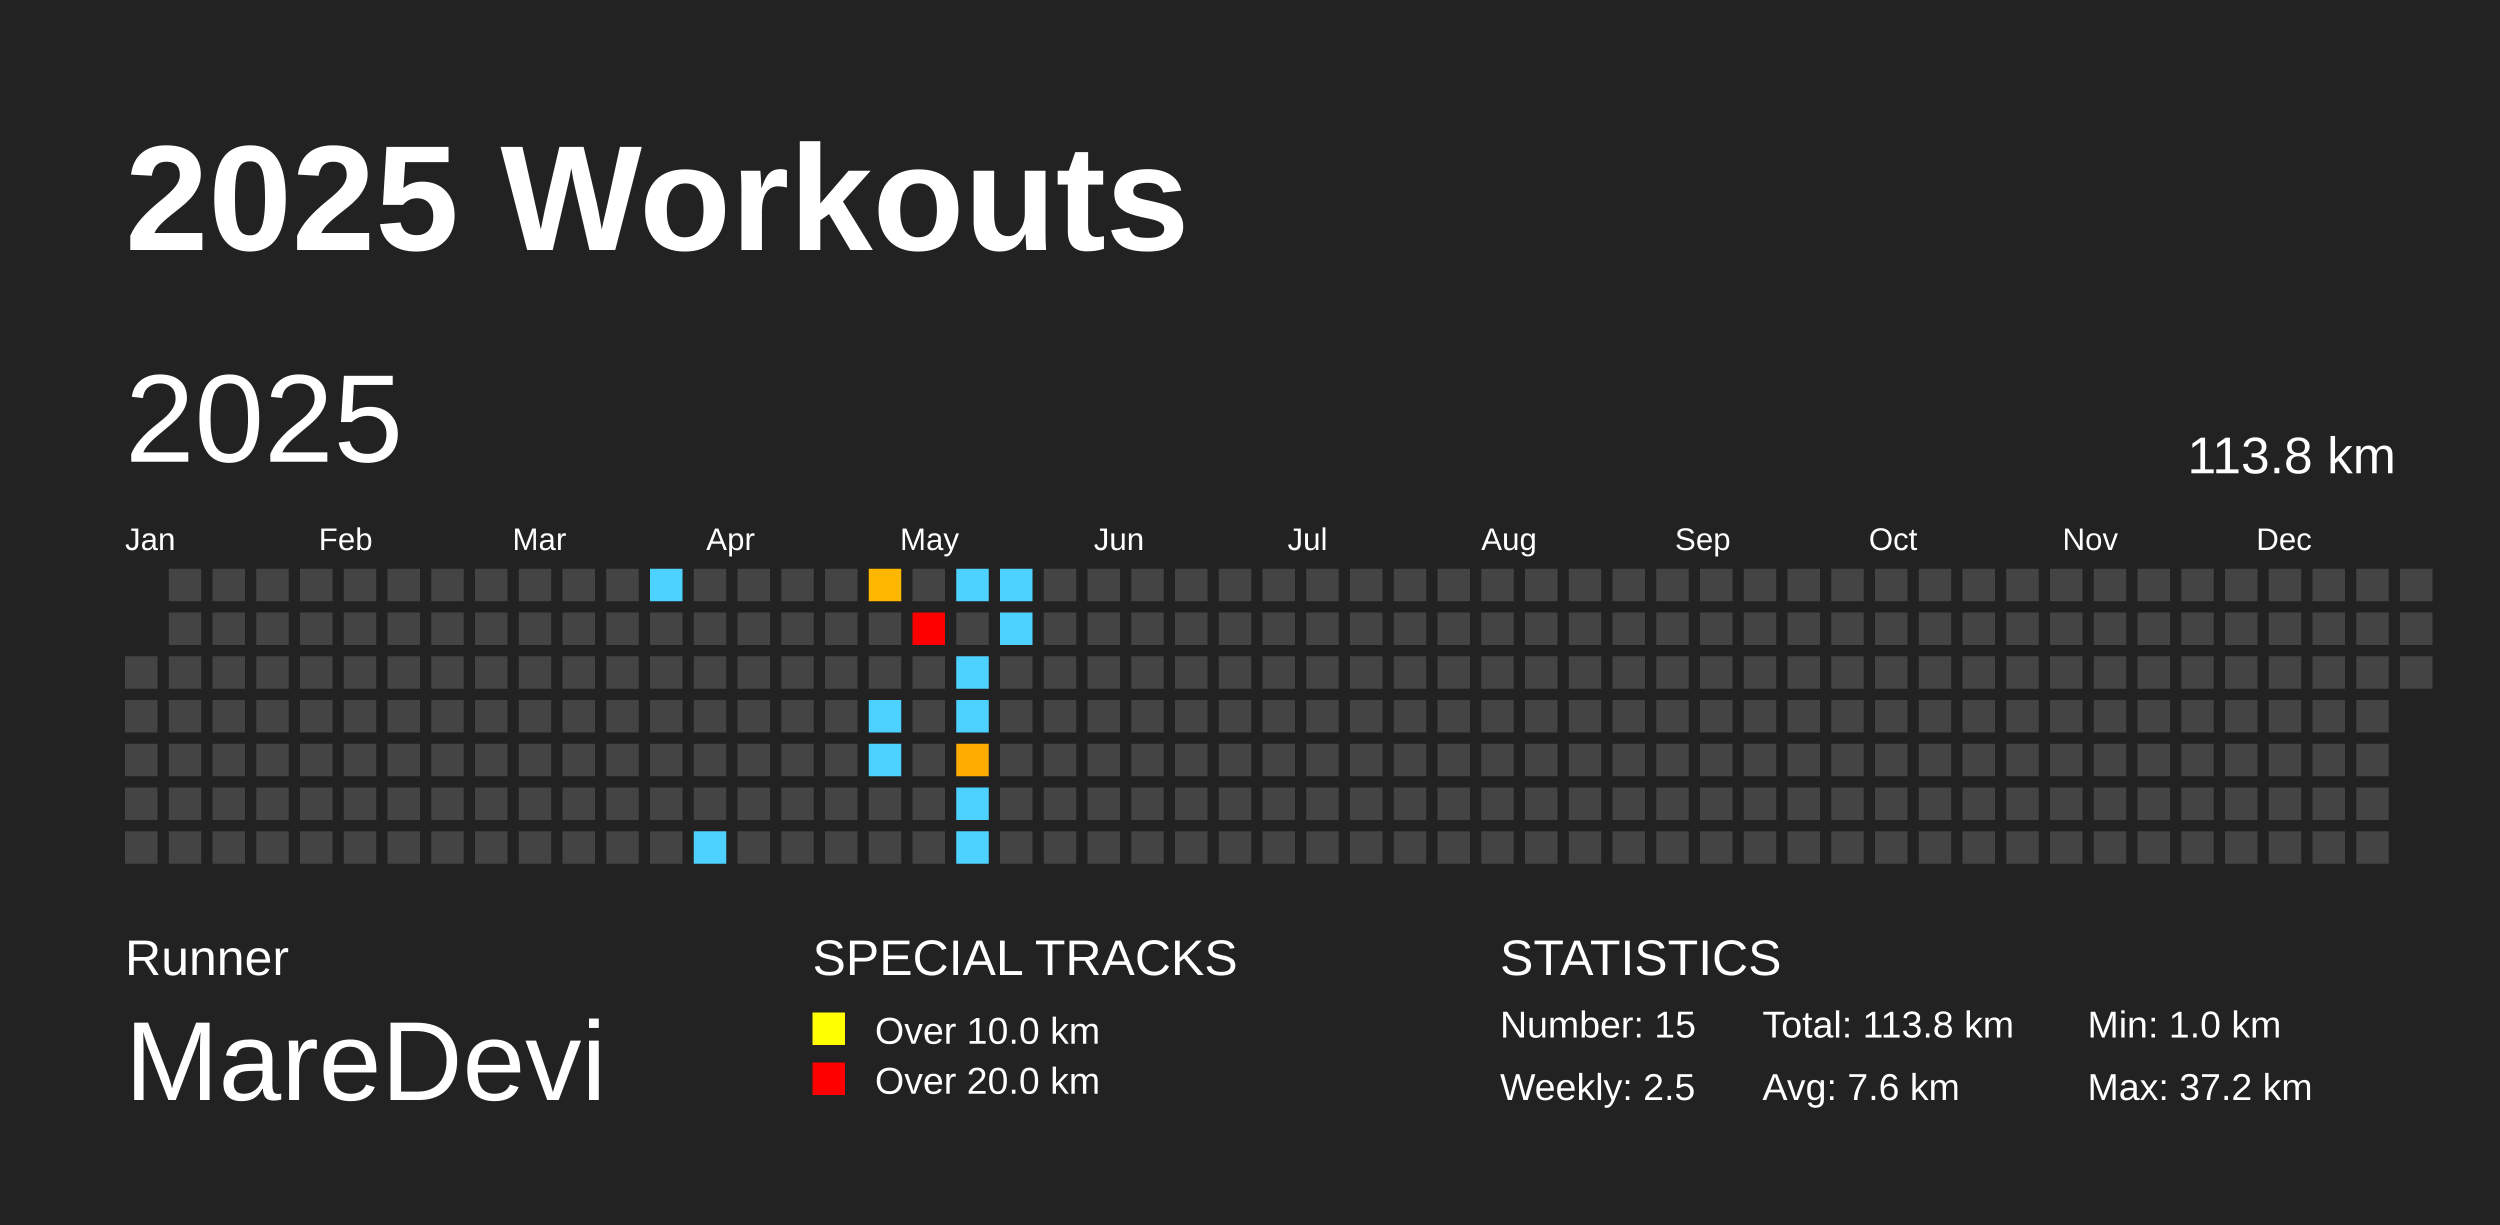
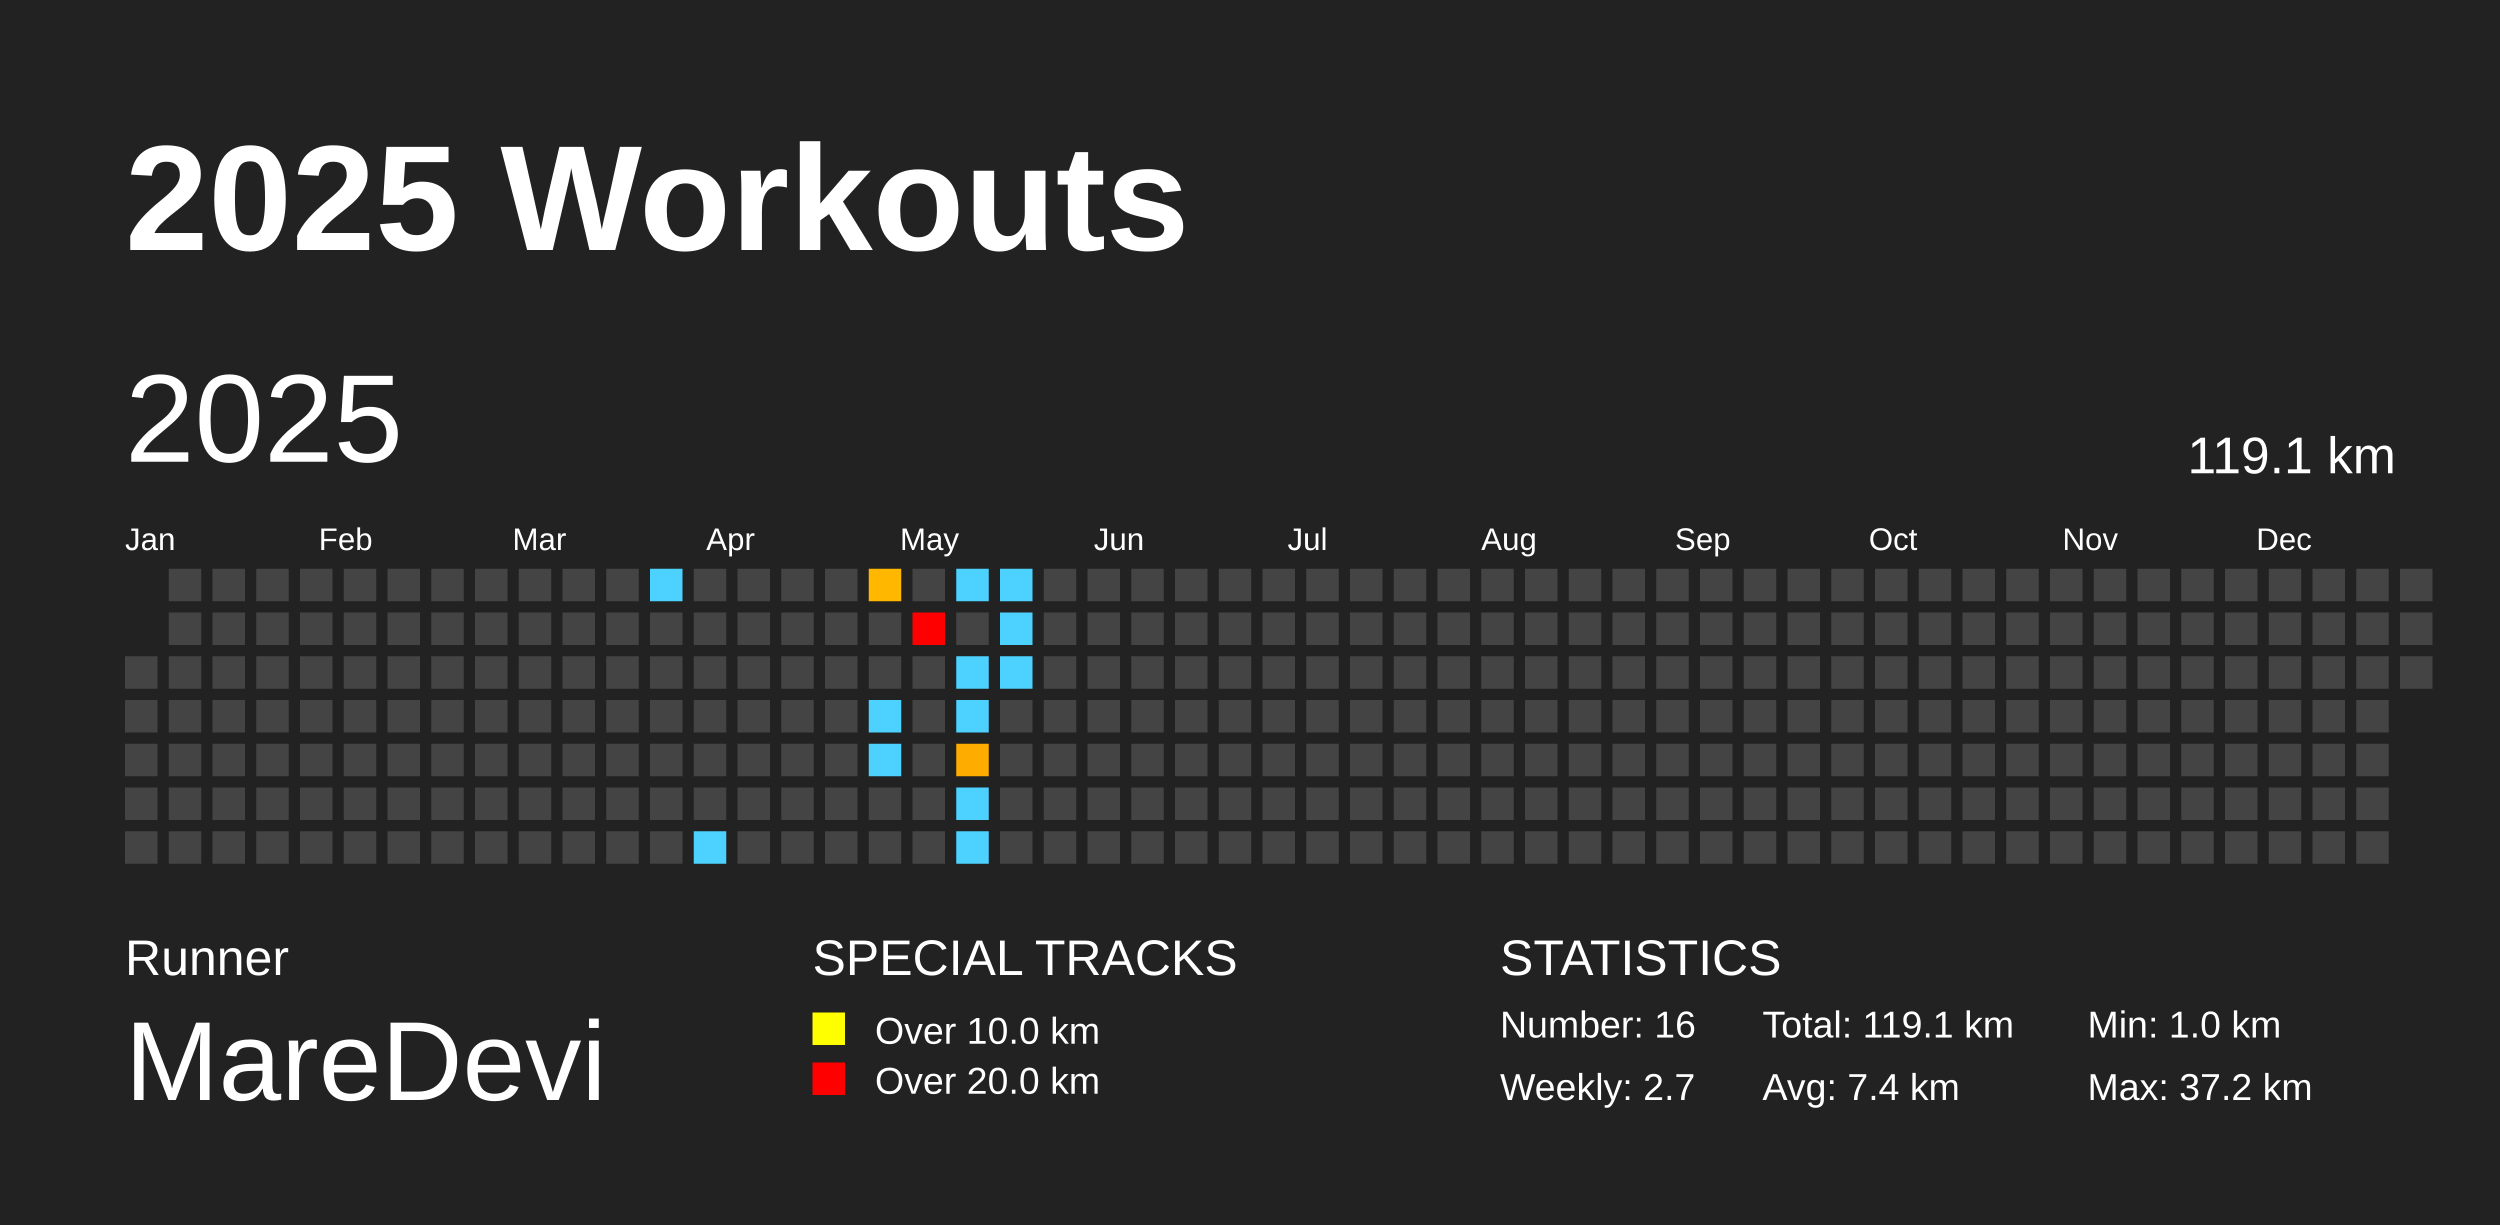
<svg xmlns="http://www.w3.org/2000/svg" baseProfile="full" height="98mm" version="1.1" viewBox="0,0,200,98" width="200mm">
  <defs />
  <rect fill="#222222" height="98" width="200" x="0" y="0" />
  <text fill="#FFFFFF" style="font-size:12px; font-family:Arial; font-weight:bold;" x="10" y="20">2025 Workouts</text>
  <text fill="#FFFFFF" style="font-size:4px; font-family:Arial" x="10" y="78">Runner</text>
  <text fill="#FFFFFF" style="font-size:9px; font-family:Arial" x="10" y="88">MareDevi</text>
  <text fill="#FFFFFF" style="font-size:4px; font-family:Arial" x="65" y="78">SPECIAL TRACKS</text>
  <rect fill="yellow" height="2.6" width="2.6" x="65" y="81" />
  <text fill="#FFFFFF" style="font-size:3px; font-family:Arial" x="70" y="83.5">Over 10.0 km</text>
  <rect fill="red" height="2.6" width="2.6" x="65" y="85" />
  <text fill="#FFFFFF" style="font-size:3px; font-family:Arial" x="70" y="87.5">Over 20.0 km</text>
  <text fill="#FFFFFF" style="font-size:4px; font-family:Arial" x="120" y="78">STATISTICS</text>
-   <text fill="#FFFFFF" style="font-size:3px; font-family:Arial" x="120" y="83">Number: 15</text>
-   <text fill="#FFFFFF" style="font-size:3px; font-family:Arial" x="120" y="88">Weekly: 2.5</text>
-   <text fill="#FFFFFF" style="font-size:3px; font-family:Arial" x="141" y="83">Total: 113.8 km</text>
-   <text fill="#FFFFFF" style="font-size:3px; font-family:Arial" x="141" y="88">Avg: 7.6 km</text>
+   <text fill="#FFFFFF" style="font-size:3px; font-family:Arial" x="120" y="83">Number: 16</text>
+   <text fill="#FFFFFF" style="font-size:3px; font-family:Arial" x="120" y="88">Weekly: 2.7</text>
+   <text fill="#FFFFFF" style="font-size:3px; font-family:Arial" x="141" y="83">Total: 119.1 km</text>
+   <text fill="#FFFFFF" style="font-size:3px; font-family:Arial" x="141" y="88">Avg: 7.4 km</text>
  <text fill="#FFFFFF" style="font-size:3px; font-family:Arial" x="167" y="83">Min: 1.0 km</text>
  <text fill="#FFFFFF" style="font-size:3px; font-family:Arial" x="167" y="88">Max: 37.2 km</text>
  <text dominant-baseline="hanging" fill="#FFFFFF" style="font-size:10.0px; font-family:Arial;" x="10" y="30">2025</text>
-   <text dominant-baseline="hanging" fill="#FFFFFF" style="font-size:4.125px; font-family:Arial;" x="175" y="35">113.8 km</text>
+   <text dominant-baseline="hanging" fill="#FFFFFF" style="font-size:4.125px; font-family:Arial;" x="175" y="35">119.1 km</text>
  <text fill="#FFFFFF" style="font-size:2.5px; font-family:Arial" x="10.0" y="44">Jan</text>
  <text fill="#FFFFFF" style="font-size:2.5px; font-family:Arial" x="25.5" y="44">Feb</text>
  <text fill="#FFFFFF" style="font-size:2.5px; font-family:Arial" x="41.0" y="44">Mar</text>
  <text fill="#FFFFFF" style="font-size:2.5px; font-family:Arial" x="56.5" y="44">Apr</text>
  <text fill="#FFFFFF" style="font-size:2.5px; font-family:Arial" x="72.0" y="44">May</text>
  <text fill="#FFFFFF" style="font-size:2.5px; font-family:Arial" x="87.5" y="44">Jun</text>
  <text fill="#FFFFFF" style="font-size:2.5px; font-family:Arial" x="103.0" y="44">Jul</text>
  <text fill="#FFFFFF" style="font-size:2.5px; font-family:Arial" x="118.5" y="44">Aug</text>
  <text fill="#FFFFFF" style="font-size:2.5px; font-family:Arial" x="134.0" y="44">Sep</text>
  <text fill="#FFFFFF" style="font-size:2.5px; font-family:Arial" x="149.5" y="44">Oct</text>
  <text fill="#FFFFFF" style="font-size:2.5px; font-family:Arial" x="165.0" y="44">Nov</text>
  <text fill="#FFFFFF" style="font-size:2.5px; font-family:Arial" x="180.5" y="44">Dec</text>
  <rect fill="#444444" height="2.6" width="2.6" x="10.0" y="52.5" />
  <rect fill="#444444" height="2.6" width="2.6" x="10.0" y="56.0" />
  <rect fill="#444444" height="2.6" width="2.6" x="10.0" y="59.5" />
  <rect fill="#444444" height="2.6" width="2.6" x="10.0" y="63.0" />
  <rect fill="#444444" height="2.6" width="2.6" x="10.0" y="66.5" />
  <rect fill="#444444" height="2.6" width="2.6" x="13.5" y="45.5" />
  <rect fill="#444444" height="2.6" width="2.6" x="13.5" y="49.0" />
  <rect fill="#444444" height="2.6" width="2.6" x="13.5" y="52.5" />
  <rect fill="#444444" height="2.6" width="2.6" x="13.5" y="56.0" />
  <rect fill="#444444" height="2.6" width="2.6" x="13.5" y="59.5" />
  <rect fill="#444444" height="2.6" width="2.6" x="13.5" y="63.0" />
  <rect fill="#444444" height="2.6" width="2.6" x="13.5" y="66.5" />
  <rect fill="#444444" height="2.6" width="2.6" x="17.0" y="45.5" />
  <rect fill="#444444" height="2.6" width="2.6" x="17.0" y="49.0" />
  <rect fill="#444444" height="2.6" width="2.6" x="17.0" y="52.5" />
  <rect fill="#444444" height="2.6" width="2.6" x="17.0" y="56.0" />
  <rect fill="#444444" height="2.6" width="2.6" x="17.0" y="59.5" />
  <rect fill="#444444" height="2.6" width="2.6" x="17.0" y="63.0" />
  <rect fill="#444444" height="2.6" width="2.6" x="17.0" y="66.5" />
  <rect fill="#444444" height="2.6" width="2.6" x="20.5" y="45.5" />
  <rect fill="#444444" height="2.6" width="2.6" x="20.5" y="49.0" />
  <rect fill="#444444" height="2.6" width="2.6" x="20.5" y="52.5" />
  <rect fill="#444444" height="2.6" width="2.6" x="20.5" y="56.0" />
  <rect fill="#444444" height="2.6" width="2.6" x="20.5" y="59.5" />
  <rect fill="#444444" height="2.6" width="2.6" x="20.5" y="63.0" />
  <rect fill="#444444" height="2.6" width="2.6" x="20.5" y="66.5" />
  <rect fill="#444444" height="2.6" width="2.6" x="24.0" y="45.5" />
  <rect fill="#444444" height="2.6" width="2.6" x="24.0" y="49.0" />
  <rect fill="#444444" height="2.6" width="2.6" x="24.0" y="52.5" />
  <rect fill="#444444" height="2.6" width="2.6" x="24.0" y="56.0" />
  <rect fill="#444444" height="2.6" width="2.6" x="24.0" y="59.5" />
  <rect fill="#444444" height="2.6" width="2.6" x="24.0" y="63.0" />
  <rect fill="#444444" height="2.6" width="2.6" x="24.0" y="66.5" />
  <rect fill="#444444" height="2.6" width="2.6" x="27.5" y="45.5" />
  <rect fill="#444444" height="2.6" width="2.6" x="27.5" y="49.0" />
  <rect fill="#444444" height="2.6" width="2.6" x="27.5" y="52.5" />
  <rect fill="#444444" height="2.6" width="2.6" x="27.5" y="56.0" />
  <rect fill="#444444" height="2.6" width="2.6" x="27.5" y="59.5" />
  <rect fill="#444444" height="2.6" width="2.6" x="27.5" y="63.0" />
  <rect fill="#444444" height="2.6" width="2.6" x="27.5" y="66.5" />
  <rect fill="#444444" height="2.6" width="2.6" x="31.0" y="45.5" />
  <rect fill="#444444" height="2.6" width="2.6" x="31.0" y="49.0" />
  <rect fill="#444444" height="2.6" width="2.6" x="31.0" y="52.5" />
  <rect fill="#444444" height="2.6" width="2.6" x="31.0" y="56.0" />
  <rect fill="#444444" height="2.6" width="2.6" x="31.0" y="59.5" />
  <rect fill="#444444" height="2.6" width="2.6" x="31.0" y="63.0" />
  <rect fill="#444444" height="2.6" width="2.6" x="31.0" y="66.5" />
  <rect fill="#444444" height="2.6" width="2.6" x="34.5" y="45.5" />
  <rect fill="#444444" height="2.6" width="2.6" x="34.5" y="49.0" />
  <rect fill="#444444" height="2.6" width="2.6" x="34.5" y="52.5" />
  <rect fill="#444444" height="2.6" width="2.6" x="34.5" y="56.0" />
  <rect fill="#444444" height="2.6" width="2.6" x="34.5" y="59.5" />
  <rect fill="#444444" height="2.6" width="2.6" x="34.5" y="63.0" />
  <rect fill="#444444" height="2.6" width="2.6" x="34.5" y="66.5" />
  <rect fill="#444444" height="2.6" width="2.6" x="38.0" y="45.5" />
  <rect fill="#444444" height="2.6" width="2.6" x="38.0" y="49.0" />
  <rect fill="#444444" height="2.6" width="2.6" x="38.0" y="52.5" />
  <rect fill="#444444" height="2.6" width="2.6" x="38.0" y="56.0" />
  <rect fill="#444444" height="2.6" width="2.6" x="38.0" y="59.5" />
  <rect fill="#444444" height="2.6" width="2.6" x="38.0" y="63.0" />
  <rect fill="#444444" height="2.6" width="2.6" x="38.0" y="66.5" />
  <rect fill="#444444" height="2.6" width="2.6" x="41.5" y="45.5" />
  <rect fill="#444444" height="2.6" width="2.6" x="41.5" y="49.0" />
  <rect fill="#444444" height="2.6" width="2.6" x="41.5" y="52.5" />
  <rect fill="#444444" height="2.6" width="2.6" x="41.5" y="56.0" />
  <rect fill="#444444" height="2.6" width="2.6" x="41.5" y="59.5" />
  <rect fill="#444444" height="2.6" width="2.6" x="41.5" y="63.0" />
  <rect fill="#444444" height="2.6" width="2.6" x="41.5" y="66.5" />
  <rect fill="#444444" height="2.6" width="2.6" x="45.0" y="45.5" />
  <rect fill="#444444" height="2.6" width="2.6" x="45.0" y="49.0" />
  <rect fill="#444444" height="2.6" width="2.6" x="45.0" y="52.5" />
  <rect fill="#444444" height="2.6" width="2.6" x="45.0" y="56.0" />
  <rect fill="#444444" height="2.6" width="2.6" x="45.0" y="59.5" />
  <rect fill="#444444" height="2.6" width="2.6" x="45.0" y="63.0" />
  <rect fill="#444444" height="2.6" width="2.6" x="45.0" y="66.5" />
  <rect fill="#444444" height="2.6" width="2.6" x="48.5" y="45.5" />
  <rect fill="#444444" height="2.6" width="2.6" x="48.5" y="49.0" />
  <rect fill="#444444" height="2.6" width="2.6" x="48.5" y="52.5" />
  <rect fill="#444444" height="2.6" width="2.6" x="48.5" y="56.0" />
  <rect fill="#444444" height="2.6" width="2.6" x="48.5" y="59.5" />
  <rect fill="#444444" height="2.6" width="2.6" x="48.5" y="63.0" />
  <rect fill="#444444" height="2.6" width="2.6" x="48.5" y="66.5" />
  <rect fill="#4dd2ff" height="2.6" width="2.6" x="52.0" y="45.5" />
  <rect fill="#444444" height="2.6" width="2.6" x="52.0" y="49.0" />
  <rect fill="#444444" height="2.6" width="2.6" x="52.0" y="52.5" />
  <rect fill="#444444" height="2.6" width="2.6" x="52.0" y="56.0" />
  <rect fill="#444444" height="2.6" width="2.6" x="52.0" y="59.5" />
  <rect fill="#444444" height="2.6" width="2.6" x="52.0" y="63.0" />
  <rect fill="#444444" height="2.6" width="2.6" x="52.0" y="66.5" />
  <rect fill="#444444" height="2.6" width="2.6" x="55.5" y="45.5" />
  <rect fill="#444444" height="2.6" width="2.6" x="55.5" y="49.0" />
  <rect fill="#444444" height="2.6" width="2.6" x="55.5" y="52.5" />
  <rect fill="#444444" height="2.6" width="2.6" x="55.5" y="56.0" />
  <rect fill="#444444" height="2.6" width="2.6" x="55.5" y="59.5" />
  <rect fill="#444444" height="2.6" width="2.6" x="55.5" y="63.0" />
  <rect fill="#4dd2ff" height="2.6" width="2.6" x="55.5" y="66.5" />
  <rect fill="#444444" height="2.6" width="2.6" x="59.0" y="45.5" />
  <rect fill="#444444" height="2.6" width="2.6" x="59.0" y="49.0" />
  <rect fill="#444444" height="2.6" width="2.6" x="59.0" y="52.5" />
  <rect fill="#444444" height="2.6" width="2.6" x="59.0" y="56.0" />
  <rect fill="#444444" height="2.6" width="2.6" x="59.0" y="59.5" />
  <rect fill="#444444" height="2.6" width="2.6" x="59.0" y="63.0" />
  <rect fill="#444444" height="2.6" width="2.6" x="59.0" y="66.5" />
  <rect fill="#444444" height="2.6" width="2.6" x="62.5" y="45.5" />
  <rect fill="#444444" height="2.6" width="2.6" x="62.5" y="49.0" />
  <rect fill="#444444" height="2.6" width="2.6" x="62.5" y="52.5" />
  <rect fill="#444444" height="2.6" width="2.6" x="62.5" y="56.0" />
  <rect fill="#444444" height="2.6" width="2.6" x="62.5" y="59.5" />
  <rect fill="#444444" height="2.6" width="2.6" x="62.5" y="63.0" />
  <rect fill="#444444" height="2.6" width="2.6" x="62.5" y="66.5" />
  <rect fill="#444444" height="2.6" width="2.6" x="66.0" y="45.5" />
  <rect fill="#444444" height="2.6" width="2.6" x="66.0" y="49.0" />
  <rect fill="#444444" height="2.6" width="2.6" x="66.0" y="52.5" />
  <rect fill="#444444" height="2.6" width="2.6" x="66.0" y="56.0" />
  <rect fill="#444444" height="2.6" width="2.6" x="66.0" y="59.5" />
  <rect fill="#444444" height="2.6" width="2.6" x="66.0" y="63.0" />
  <rect fill="#444444" height="2.6" width="2.6" x="66.0" y="66.5" />
  <rect fill="#ffb700" height="2.6" width="2.6" x="69.5" y="45.5" />
  <rect fill="#444444" height="2.6" width="2.6" x="69.5" y="49.0" />
  <rect fill="#444444" height="2.6" width="2.6" x="69.5" y="52.5" />
  <rect fill="#4dd2ff" height="2.6" width="2.6" x="69.5" y="56.0" />
  <rect fill="#4dd2ff" height="2.6" width="2.6" x="69.5" y="59.5" />
  <rect fill="#444444" height="2.6" width="2.6" x="69.5" y="63.0" />
  <rect fill="#444444" height="2.6" width="2.6" x="69.5" y="66.5" />
  <rect fill="#444444" height="2.6" width="2.6" x="73.0" y="45.5" />
  <rect fill="red" height="2.6" width="2.6" x="73.0" y="49.0" />
  <rect fill="#444444" height="2.6" width="2.6" x="73.0" y="52.5" />
  <rect fill="#444444" height="2.6" width="2.6" x="73.0" y="56.0" />
  <rect fill="#444444" height="2.6" width="2.6" x="73.0" y="59.5" />
  <rect fill="#444444" height="2.6" width="2.6" x="73.0" y="63.0" />
  <rect fill="#444444" height="2.6" width="2.6" x="73.0" y="66.5" />
  <rect fill="#4dd2ff" height="2.6" width="2.6" x="76.5" y="45.5" />
  <rect fill="#444444" height="2.6" width="2.6" x="76.5" y="49.0" />
  <rect fill="#4dd2ff" height="2.6" width="2.6" x="76.5" y="52.5" />
  <rect fill="#4dd2ff" height="2.6" width="2.6" x="76.5" y="56.0" />
  <rect fill="#ffac00" height="2.6" width="2.6" x="76.5" y="59.5" />
  <rect fill="#4dd2ff" height="2.6" width="2.6" x="76.5" y="63.0" />
  <rect fill="#4dd2ff" height="2.6" width="2.6" x="76.5" y="66.5" />
  <rect fill="#4dd2ff" height="2.6" width="2.6" x="80.0" y="45.5" />
  <rect fill="#4dd2ff" height="2.6" width="2.6" x="80.0" y="49.0" />
-   <rect fill="#444444" height="2.6" width="2.6" x="80.0" y="52.5" />
+   <rect fill="#4dd2ff" height="2.6" width="2.6" x="80.0" y="52.5" />
  <rect fill="#444444" height="2.6" width="2.6" x="80.0" y="56.0" />
  <rect fill="#444444" height="2.6" width="2.6" x="80.0" y="59.5" />
  <rect fill="#444444" height="2.6" width="2.6" x="80.0" y="63.0" />
  <rect fill="#444444" height="2.6" width="2.6" x="80.0" y="66.5" />
  <rect fill="#444444" height="2.6" width="2.6" x="83.5" y="45.5" />
  <rect fill="#444444" height="2.6" width="2.6" x="83.5" y="49.0" />
  <rect fill="#444444" height="2.6" width="2.6" x="83.5" y="52.5" />
  <rect fill="#444444" height="2.6" width="2.6" x="83.5" y="56.0" />
  <rect fill="#444444" height="2.6" width="2.6" x="83.5" y="59.5" />
  <rect fill="#444444" height="2.6" width="2.6" x="83.5" y="63.0" />
  <rect fill="#444444" height="2.6" width="2.6" x="83.5" y="66.5" />
  <rect fill="#444444" height="2.6" width="2.6" x="87.0" y="45.5" />
  <rect fill="#444444" height="2.6" width="2.6" x="87.0" y="49.0" />
  <rect fill="#444444" height="2.6" width="2.6" x="87.0" y="52.5" />
  <rect fill="#444444" height="2.6" width="2.6" x="87.0" y="56.0" />
  <rect fill="#444444" height="2.6" width="2.6" x="87.0" y="59.5" />
  <rect fill="#444444" height="2.6" width="2.6" x="87.0" y="63.0" />
  <rect fill="#444444" height="2.6" width="2.6" x="87.0" y="66.5" />
  <rect fill="#444444" height="2.6" width="2.6" x="90.5" y="45.5" />
  <rect fill="#444444" height="2.6" width="2.6" x="90.5" y="49.0" />
  <rect fill="#444444" height="2.6" width="2.6" x="90.5" y="52.5" />
  <rect fill="#444444" height="2.6" width="2.6" x="90.5" y="56.0" />
  <rect fill="#444444" height="2.6" width="2.6" x="90.5" y="59.5" />
  <rect fill="#444444" height="2.6" width="2.6" x="90.5" y="63.0" />
  <rect fill="#444444" height="2.6" width="2.6" x="90.5" y="66.5" />
  <rect fill="#444444" height="2.6" width="2.6" x="94.0" y="45.5" />
  <rect fill="#444444" height="2.6" width="2.6" x="94.0" y="49.0" />
  <rect fill="#444444" height="2.6" width="2.6" x="94.0" y="52.5" />
  <rect fill="#444444" height="2.6" width="2.6" x="94.0" y="56.0" />
  <rect fill="#444444" height="2.6" width="2.6" x="94.0" y="59.5" />
  <rect fill="#444444" height="2.6" width="2.6" x="94.0" y="63.0" />
  <rect fill="#444444" height="2.6" width="2.6" x="94.0" y="66.5" />
  <rect fill="#444444" height="2.6" width="2.6" x="97.5" y="45.5" />
  <rect fill="#444444" height="2.6" width="2.6" x="97.5" y="49.0" />
  <rect fill="#444444" height="2.6" width="2.6" x="97.5" y="52.5" />
  <rect fill="#444444" height="2.6" width="2.6" x="97.5" y="56.0" />
  <rect fill="#444444" height="2.6" width="2.6" x="97.5" y="59.5" />
  <rect fill="#444444" height="2.6" width="2.6" x="97.5" y="63.0" />
  <rect fill="#444444" height="2.6" width="2.6" x="97.5" y="66.5" />
  <rect fill="#444444" height="2.6" width="2.6" x="101.0" y="45.5" />
  <rect fill="#444444" height="2.6" width="2.6" x="101.0" y="49.0" />
  <rect fill="#444444" height="2.6" width="2.6" x="101.0" y="52.5" />
  <rect fill="#444444" height="2.6" width="2.6" x="101.0" y="56.0" />
  <rect fill="#444444" height="2.6" width="2.6" x="101.0" y="59.5" />
  <rect fill="#444444" height="2.6" width="2.6" x="101.0" y="63.0" />
  <rect fill="#444444" height="2.6" width="2.6" x="101.0" y="66.5" />
  <rect fill="#444444" height="2.6" width="2.6" x="104.5" y="45.5" />
  <rect fill="#444444" height="2.6" width="2.6" x="104.5" y="49.0" />
  <rect fill="#444444" height="2.6" width="2.6" x="104.5" y="52.5" />
  <rect fill="#444444" height="2.6" width="2.6" x="104.5" y="56.0" />
  <rect fill="#444444" height="2.6" width="2.6" x="104.5" y="59.5" />
  <rect fill="#444444" height="2.6" width="2.6" x="104.5" y="63.0" />
  <rect fill="#444444" height="2.6" width="2.6" x="104.5" y="66.5" />
  <rect fill="#444444" height="2.6" width="2.6" x="108.0" y="45.5" />
  <rect fill="#444444" height="2.6" width="2.6" x="108.0" y="49.0" />
  <rect fill="#444444" height="2.6" width="2.6" x="108.0" y="52.5" />
  <rect fill="#444444" height="2.6" width="2.6" x="108.0" y="56.0" />
  <rect fill="#444444" height="2.6" width="2.6" x="108.0" y="59.5" />
  <rect fill="#444444" height="2.6" width="2.6" x="108.0" y="63.0" />
  <rect fill="#444444" height="2.6" width="2.6" x="108.0" y="66.5" />
  <rect fill="#444444" height="2.6" width="2.6" x="111.5" y="45.5" />
  <rect fill="#444444" height="2.6" width="2.6" x="111.5" y="49.0" />
  <rect fill="#444444" height="2.6" width="2.6" x="111.5" y="52.5" />
  <rect fill="#444444" height="2.6" width="2.6" x="111.5" y="56.0" />
  <rect fill="#444444" height="2.6" width="2.6" x="111.5" y="59.5" />
  <rect fill="#444444" height="2.6" width="2.6" x="111.5" y="63.0" />
  <rect fill="#444444" height="2.6" width="2.6" x="111.5" y="66.5" />
  <rect fill="#444444" height="2.6" width="2.6" x="115.0" y="45.5" />
  <rect fill="#444444" height="2.6" width="2.6" x="115.0" y="49.0" />
  <rect fill="#444444" height="2.6" width="2.6" x="115.0" y="52.5" />
  <rect fill="#444444" height="2.6" width="2.6" x="115.0" y="56.0" />
  <rect fill="#444444" height="2.6" width="2.6" x="115.0" y="59.5" />
  <rect fill="#444444" height="2.6" width="2.6" x="115.0" y="63.0" />
  <rect fill="#444444" height="2.6" width="2.6" x="115.0" y="66.5" />
  <rect fill="#444444" height="2.6" width="2.6" x="118.5" y="45.5" />
  <rect fill="#444444" height="2.6" width="2.6" x="118.5" y="49.0" />
  <rect fill="#444444" height="2.6" width="2.6" x="118.5" y="52.5" />
  <rect fill="#444444" height="2.6" width="2.6" x="118.5" y="56.0" />
  <rect fill="#444444" height="2.6" width="2.6" x="118.5" y="59.5" />
  <rect fill="#444444" height="2.6" width="2.6" x="118.5" y="63.0" />
  <rect fill="#444444" height="2.6" width="2.6" x="118.5" y="66.5" />
  <rect fill="#444444" height="2.6" width="2.6" x="122.0" y="45.5" />
  <rect fill="#444444" height="2.6" width="2.6" x="122.0" y="49.0" />
  <rect fill="#444444" height="2.6" width="2.6" x="122.0" y="52.5" />
  <rect fill="#444444" height="2.6" width="2.6" x="122.0" y="56.0" />
  <rect fill="#444444" height="2.6" width="2.6" x="122.0" y="59.5" />
  <rect fill="#444444" height="2.6" width="2.6" x="122.0" y="63.0" />
  <rect fill="#444444" height="2.6" width="2.6" x="122.0" y="66.5" />
  <rect fill="#444444" height="2.6" width="2.6" x="125.5" y="45.5" />
  <rect fill="#444444" height="2.6" width="2.6" x="125.5" y="49.0" />
  <rect fill="#444444" height="2.6" width="2.6" x="125.5" y="52.5" />
  <rect fill="#444444" height="2.6" width="2.6" x="125.5" y="56.0" />
  <rect fill="#444444" height="2.6" width="2.6" x="125.5" y="59.5" />
  <rect fill="#444444" height="2.6" width="2.6" x="125.5" y="63.0" />
  <rect fill="#444444" height="2.6" width="2.6" x="125.5" y="66.5" />
  <rect fill="#444444" height="2.6" width="2.6" x="129.0" y="45.5" />
  <rect fill="#444444" height="2.6" width="2.6" x="129.0" y="49.0" />
  <rect fill="#444444" height="2.6" width="2.6" x="129.0" y="52.5" />
  <rect fill="#444444" height="2.6" width="2.6" x="129.0" y="56.0" />
  <rect fill="#444444" height="2.6" width="2.6" x="129.0" y="59.5" />
  <rect fill="#444444" height="2.6" width="2.6" x="129.0" y="63.0" />
  <rect fill="#444444" height="2.6" width="2.6" x="129.0" y="66.5" />
  <rect fill="#444444" height="2.6" width="2.6" x="132.5" y="45.5" />
  <rect fill="#444444" height="2.6" width="2.6" x="132.5" y="49.0" />
  <rect fill="#444444" height="2.6" width="2.6" x="132.5" y="52.5" />
  <rect fill="#444444" height="2.6" width="2.6" x="132.5" y="56.0" />
  <rect fill="#444444" height="2.6" width="2.6" x="132.5" y="59.5" />
  <rect fill="#444444" height="2.6" width="2.6" x="132.5" y="63.0" />
  <rect fill="#444444" height="2.6" width="2.6" x="132.5" y="66.5" />
  <rect fill="#444444" height="2.6" width="2.6" x="136.0" y="45.5" />
  <rect fill="#444444" height="2.6" width="2.6" x="136.0" y="49.0" />
  <rect fill="#444444" height="2.6" width="2.6" x="136.0" y="52.5" />
  <rect fill="#444444" height="2.6" width="2.6" x="136.0" y="56.0" />
  <rect fill="#444444" height="2.6" width="2.6" x="136.0" y="59.5" />
  <rect fill="#444444" height="2.6" width="2.6" x="136.0" y="63.0" />
  <rect fill="#444444" height="2.6" width="2.6" x="136.0" y="66.5" />
  <rect fill="#444444" height="2.6" width="2.6" x="139.5" y="45.5" />
  <rect fill="#444444" height="2.6" width="2.6" x="139.5" y="49.0" />
  <rect fill="#444444" height="2.6" width="2.6" x="139.5" y="52.5" />
  <rect fill="#444444" height="2.6" width="2.6" x="139.5" y="56.0" />
  <rect fill="#444444" height="2.6" width="2.6" x="139.5" y="59.5" />
  <rect fill="#444444" height="2.6" width="2.6" x="139.5" y="63.0" />
  <rect fill="#444444" height="2.6" width="2.6" x="139.5" y="66.5" />
  <rect fill="#444444" height="2.6" width="2.6" x="143.0" y="45.5" />
  <rect fill="#444444" height="2.6" width="2.6" x="143.0" y="49.0" />
  <rect fill="#444444" height="2.6" width="2.6" x="143.0" y="52.5" />
  <rect fill="#444444" height="2.6" width="2.6" x="143.0" y="56.0" />
  <rect fill="#444444" height="2.6" width="2.6" x="143.0" y="59.5" />
  <rect fill="#444444" height="2.6" width="2.6" x="143.0" y="63.0" />
  <rect fill="#444444" height="2.6" width="2.6" x="143.0" y="66.5" />
  <rect fill="#444444" height="2.6" width="2.6" x="146.5" y="45.5" />
  <rect fill="#444444" height="2.6" width="2.6" x="146.5" y="49.0" />
  <rect fill="#444444" height="2.6" width="2.6" x="146.5" y="52.5" />
  <rect fill="#444444" height="2.6" width="2.6" x="146.5" y="56.0" />
  <rect fill="#444444" height="2.6" width="2.6" x="146.5" y="59.5" />
  <rect fill="#444444" height="2.6" width="2.6" x="146.5" y="63.0" />
  <rect fill="#444444" height="2.6" width="2.6" x="146.5" y="66.5" />
  <rect fill="#444444" height="2.6" width="2.6" x="150.0" y="45.5" />
  <rect fill="#444444" height="2.6" width="2.6" x="150.0" y="49.0" />
  <rect fill="#444444" height="2.6" width="2.6" x="150.0" y="52.5" />
  <rect fill="#444444" height="2.6" width="2.6" x="150.0" y="56.0" />
  <rect fill="#444444" height="2.6" width="2.6" x="150.0" y="59.5" />
  <rect fill="#444444" height="2.6" width="2.6" x="150.0" y="63.0" />
  <rect fill="#444444" height="2.6" width="2.6" x="150.0" y="66.5" />
  <rect fill="#444444" height="2.6" width="2.6" x="153.5" y="45.5" />
  <rect fill="#444444" height="2.6" width="2.6" x="153.5" y="49.0" />
  <rect fill="#444444" height="2.6" width="2.6" x="153.5" y="52.5" />
  <rect fill="#444444" height="2.6" width="2.6" x="153.5" y="56.0" />
  <rect fill="#444444" height="2.6" width="2.6" x="153.5" y="59.5" />
  <rect fill="#444444" height="2.6" width="2.6" x="153.5" y="63.0" />
  <rect fill="#444444" height="2.6" width="2.6" x="153.5" y="66.5" />
  <rect fill="#444444" height="2.6" width="2.6" x="157.0" y="45.5" />
  <rect fill="#444444" height="2.6" width="2.6" x="157.0" y="49.0" />
  <rect fill="#444444" height="2.6" width="2.6" x="157.0" y="52.5" />
  <rect fill="#444444" height="2.6" width="2.6" x="157.0" y="56.0" />
  <rect fill="#444444" height="2.6" width="2.6" x="157.0" y="59.5" />
  <rect fill="#444444" height="2.6" width="2.6" x="157.0" y="63.0" />
  <rect fill="#444444" height="2.6" width="2.6" x="157.0" y="66.5" />
  <rect fill="#444444" height="2.6" width="2.6" x="160.5" y="45.5" />
  <rect fill="#444444" height="2.6" width="2.6" x="160.5" y="49.0" />
  <rect fill="#444444" height="2.6" width="2.6" x="160.5" y="52.5" />
  <rect fill="#444444" height="2.6" width="2.6" x="160.5" y="56.0" />
  <rect fill="#444444" height="2.6" width="2.6" x="160.5" y="59.5" />
  <rect fill="#444444" height="2.6" width="2.6" x="160.5" y="63.0" />
  <rect fill="#444444" height="2.6" width="2.6" x="160.5" y="66.5" />
  <rect fill="#444444" height="2.6" width="2.6" x="164.0" y="45.5" />
  <rect fill="#444444" height="2.6" width="2.6" x="164.0" y="49.0" />
  <rect fill="#444444" height="2.6" width="2.6" x="164.0" y="52.5" />
  <rect fill="#444444" height="2.6" width="2.6" x="164.0" y="56.0" />
  <rect fill="#444444" height="2.6" width="2.6" x="164.0" y="59.5" />
  <rect fill="#444444" height="2.6" width="2.6" x="164.0" y="63.0" />
  <rect fill="#444444" height="2.6" width="2.6" x="164.0" y="66.5" />
  <rect fill="#444444" height="2.6" width="2.6" x="167.5" y="45.5" />
  <rect fill="#444444" height="2.6" width="2.6" x="167.5" y="49.0" />
  <rect fill="#444444" height="2.6" width="2.6" x="167.5" y="52.5" />
  <rect fill="#444444" height="2.6" width="2.6" x="167.5" y="56.0" />
  <rect fill="#444444" height="2.6" width="2.6" x="167.5" y="59.5" />
  <rect fill="#444444" height="2.6" width="2.6" x="167.5" y="63.0" />
  <rect fill="#444444" height="2.6" width="2.6" x="167.5" y="66.5" />
  <rect fill="#444444" height="2.6" width="2.6" x="171.0" y="45.5" />
  <rect fill="#444444" height="2.6" width="2.6" x="171.0" y="49.0" />
  <rect fill="#444444" height="2.6" width="2.6" x="171.0" y="52.5" />
  <rect fill="#444444" height="2.6" width="2.6" x="171.0" y="56.0" />
  <rect fill="#444444" height="2.6" width="2.6" x="171.0" y="59.5" />
  <rect fill="#444444" height="2.6" width="2.6" x="171.0" y="63.0" />
  <rect fill="#444444" height="2.6" width="2.6" x="171.0" y="66.5" />
  <rect fill="#444444" height="2.6" width="2.6" x="174.5" y="45.5" />
  <rect fill="#444444" height="2.6" width="2.6" x="174.5" y="49.0" />
  <rect fill="#444444" height="2.6" width="2.6" x="174.5" y="52.5" />
  <rect fill="#444444" height="2.6" width="2.6" x="174.5" y="56.0" />
  <rect fill="#444444" height="2.6" width="2.6" x="174.5" y="59.5" />
  <rect fill="#444444" height="2.6" width="2.6" x="174.5" y="63.0" />
  <rect fill="#444444" height="2.6" width="2.6" x="174.5" y="66.5" />
  <rect fill="#444444" height="2.6" width="2.6" x="178.0" y="45.5" />
  <rect fill="#444444" height="2.6" width="2.6" x="178.0" y="49.0" />
  <rect fill="#444444" height="2.6" width="2.6" x="178.0" y="52.5" />
  <rect fill="#444444" height="2.6" width="2.6" x="178.0" y="56.0" />
  <rect fill="#444444" height="2.6" width="2.6" x="178.0" y="59.5" />
  <rect fill="#444444" height="2.6" width="2.6" x="178.0" y="63.0" />
  <rect fill="#444444" height="2.6" width="2.6" x="178.0" y="66.5" />
  <rect fill="#444444" height="2.6" width="2.6" x="181.5" y="45.5" />
  <rect fill="#444444" height="2.6" width="2.6" x="181.5" y="49.0" />
  <rect fill="#444444" height="2.6" width="2.6" x="181.5" y="52.5" />
  <rect fill="#444444" height="2.6" width="2.6" x="181.5" y="56.0" />
  <rect fill="#444444" height="2.6" width="2.6" x="181.5" y="59.5" />
  <rect fill="#444444" height="2.6" width="2.6" x="181.5" y="63.0" />
  <rect fill="#444444" height="2.6" width="2.6" x="181.5" y="66.5" />
  <rect fill="#444444" height="2.6" width="2.6" x="185.0" y="45.5" />
  <rect fill="#444444" height="2.6" width="2.6" x="185.0" y="49.0" />
  <rect fill="#444444" height="2.6" width="2.6" x="185.0" y="52.5" />
  <rect fill="#444444" height="2.6" width="2.6" x="185.0" y="56.0" />
  <rect fill="#444444" height="2.6" width="2.6" x="185.0" y="59.5" />
  <rect fill="#444444" height="2.6" width="2.6" x="185.0" y="63.0" />
  <rect fill="#444444" height="2.6" width="2.6" x="185.0" y="66.5" />
  <rect fill="#444444" height="2.6" width="2.6" x="188.5" y="45.5" />
  <rect fill="#444444" height="2.6" width="2.6" x="188.5" y="49.0" />
  <rect fill="#444444" height="2.6" width="2.6" x="188.5" y="52.5" />
  <rect fill="#444444" height="2.6" width="2.6" x="188.5" y="56.0" />
  <rect fill="#444444" height="2.6" width="2.6" x="188.5" y="59.5" />
  <rect fill="#444444" height="2.6" width="2.6" x="188.5" y="63.0" />
  <rect fill="#444444" height="2.6" width="2.6" x="188.5" y="66.5" />
  <rect fill="#444444" height="2.6" width="2.6" x="192.0" y="45.5" />
  <rect fill="#444444" height="2.6" width="2.6" x="192.0" y="49.0" />
  <rect fill="#444444" height="2.6" width="2.6" x="192.0" y="52.5" />
</svg>
